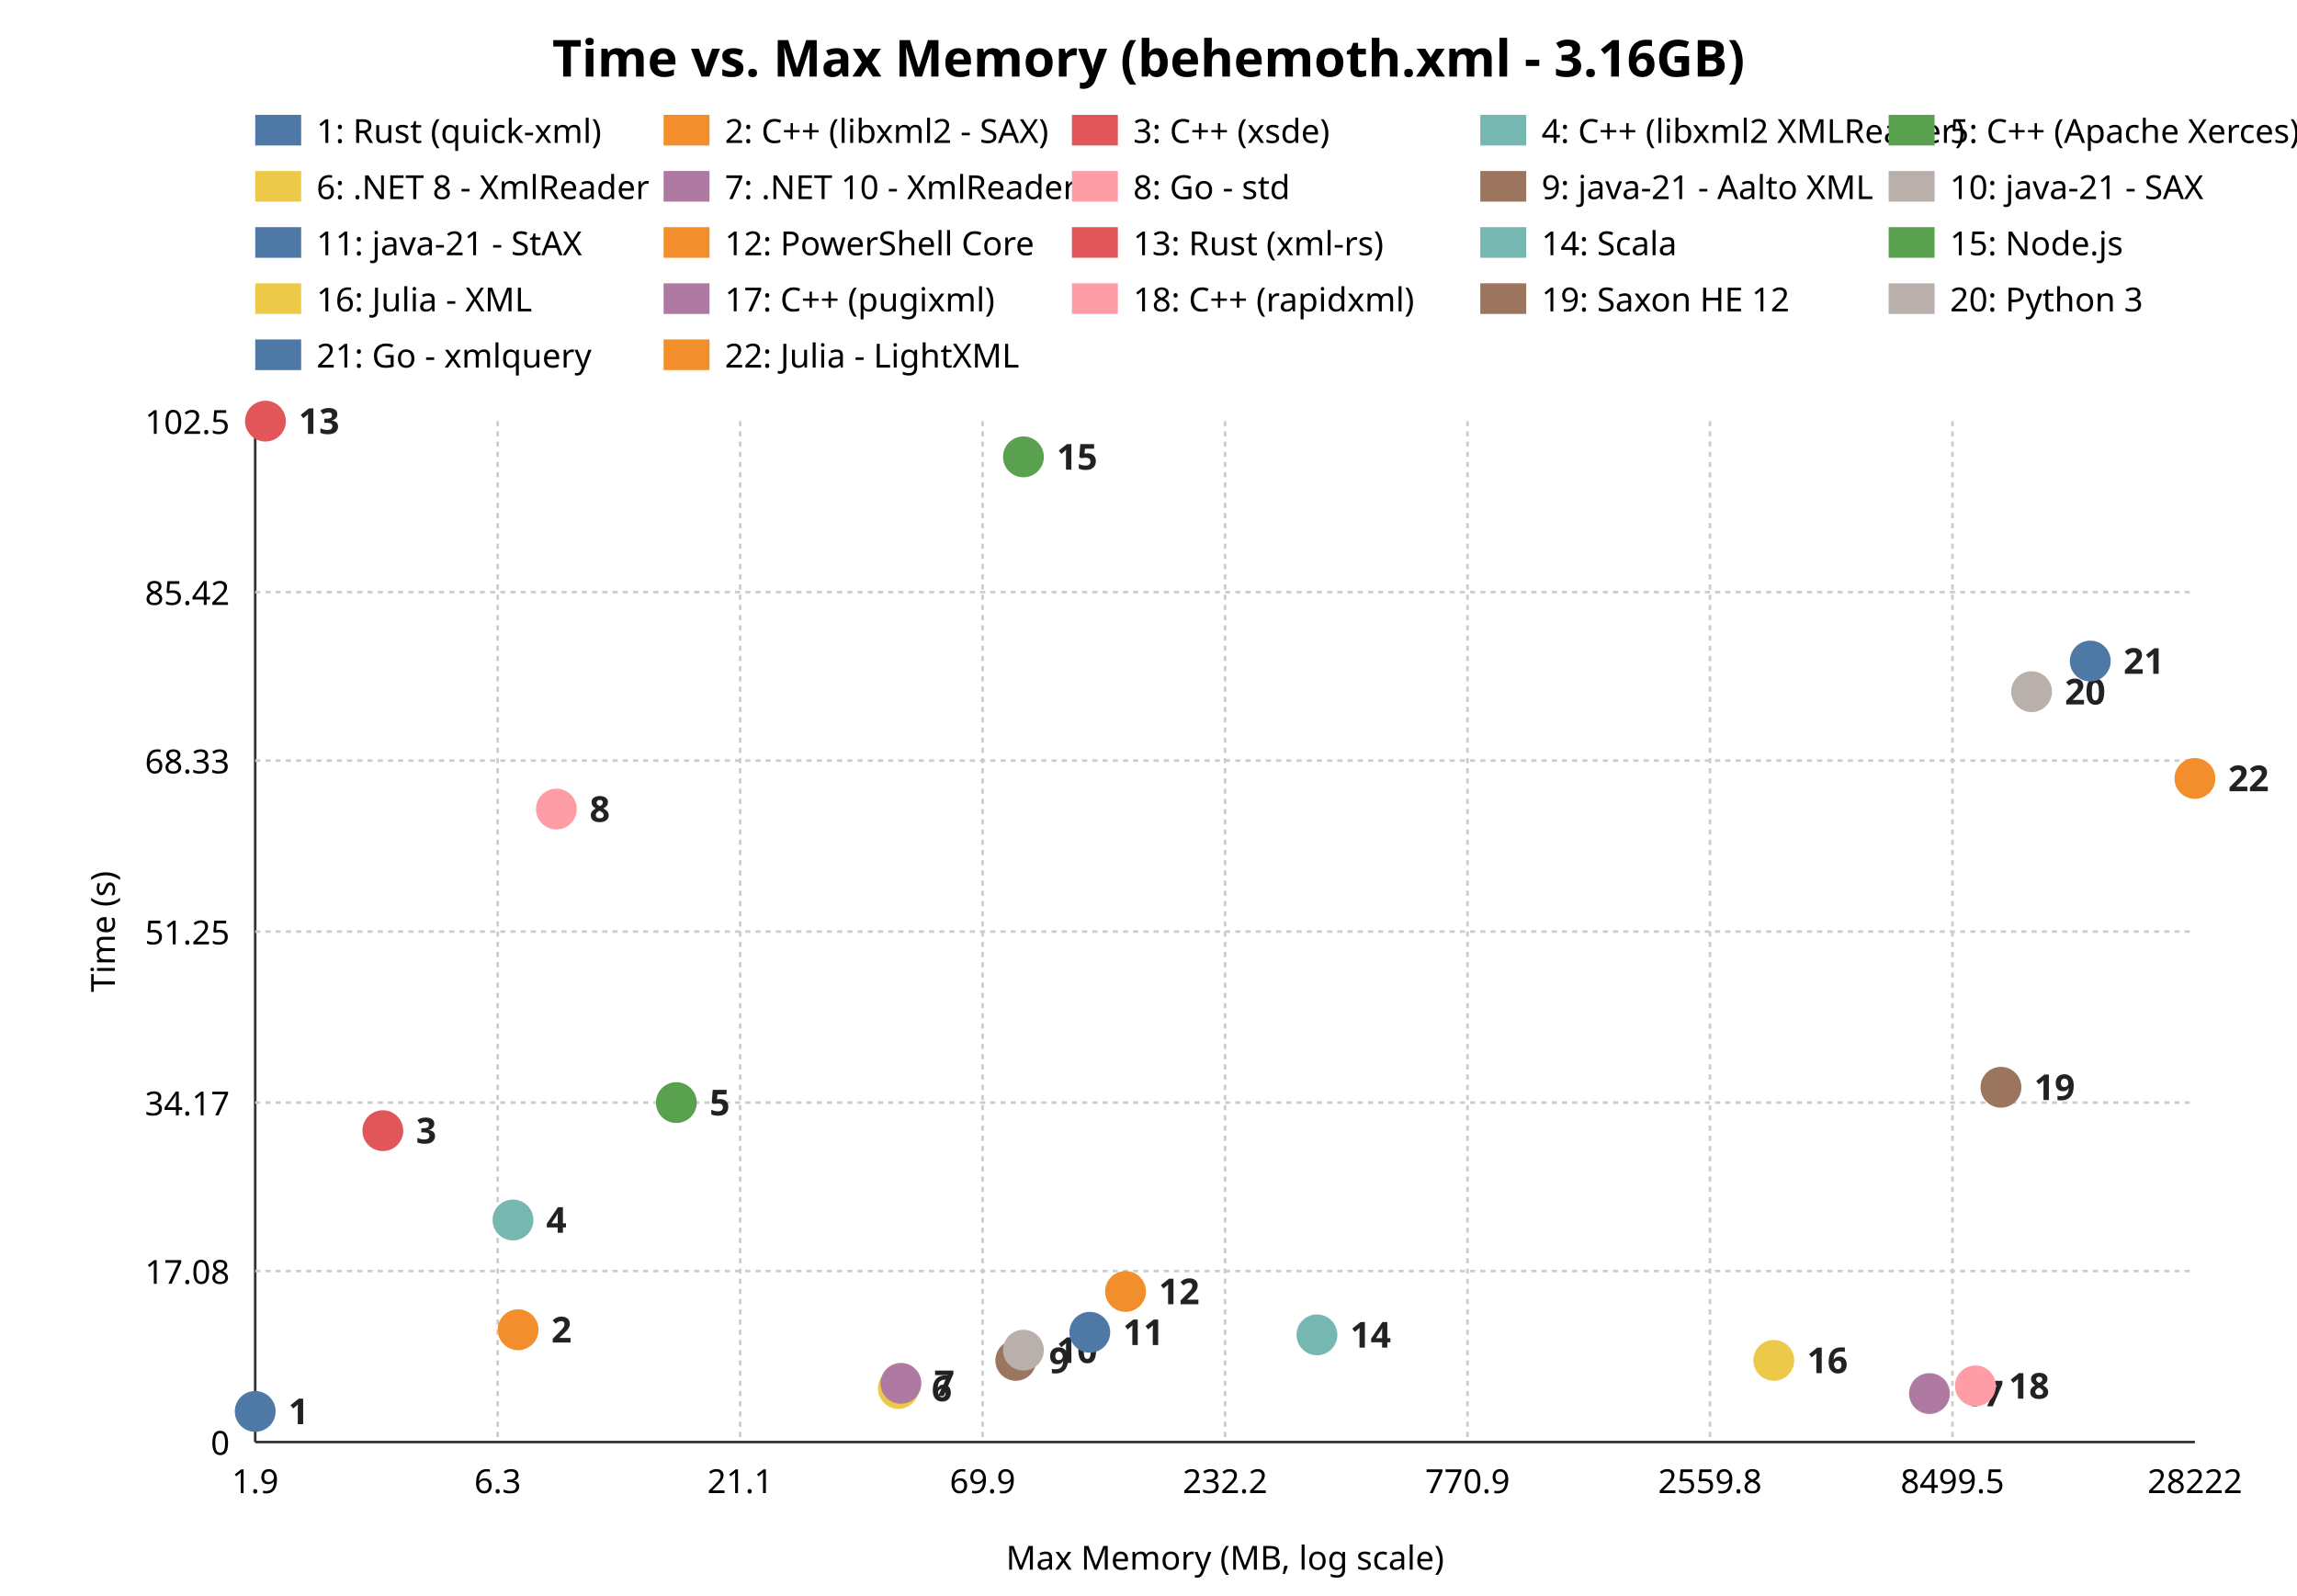
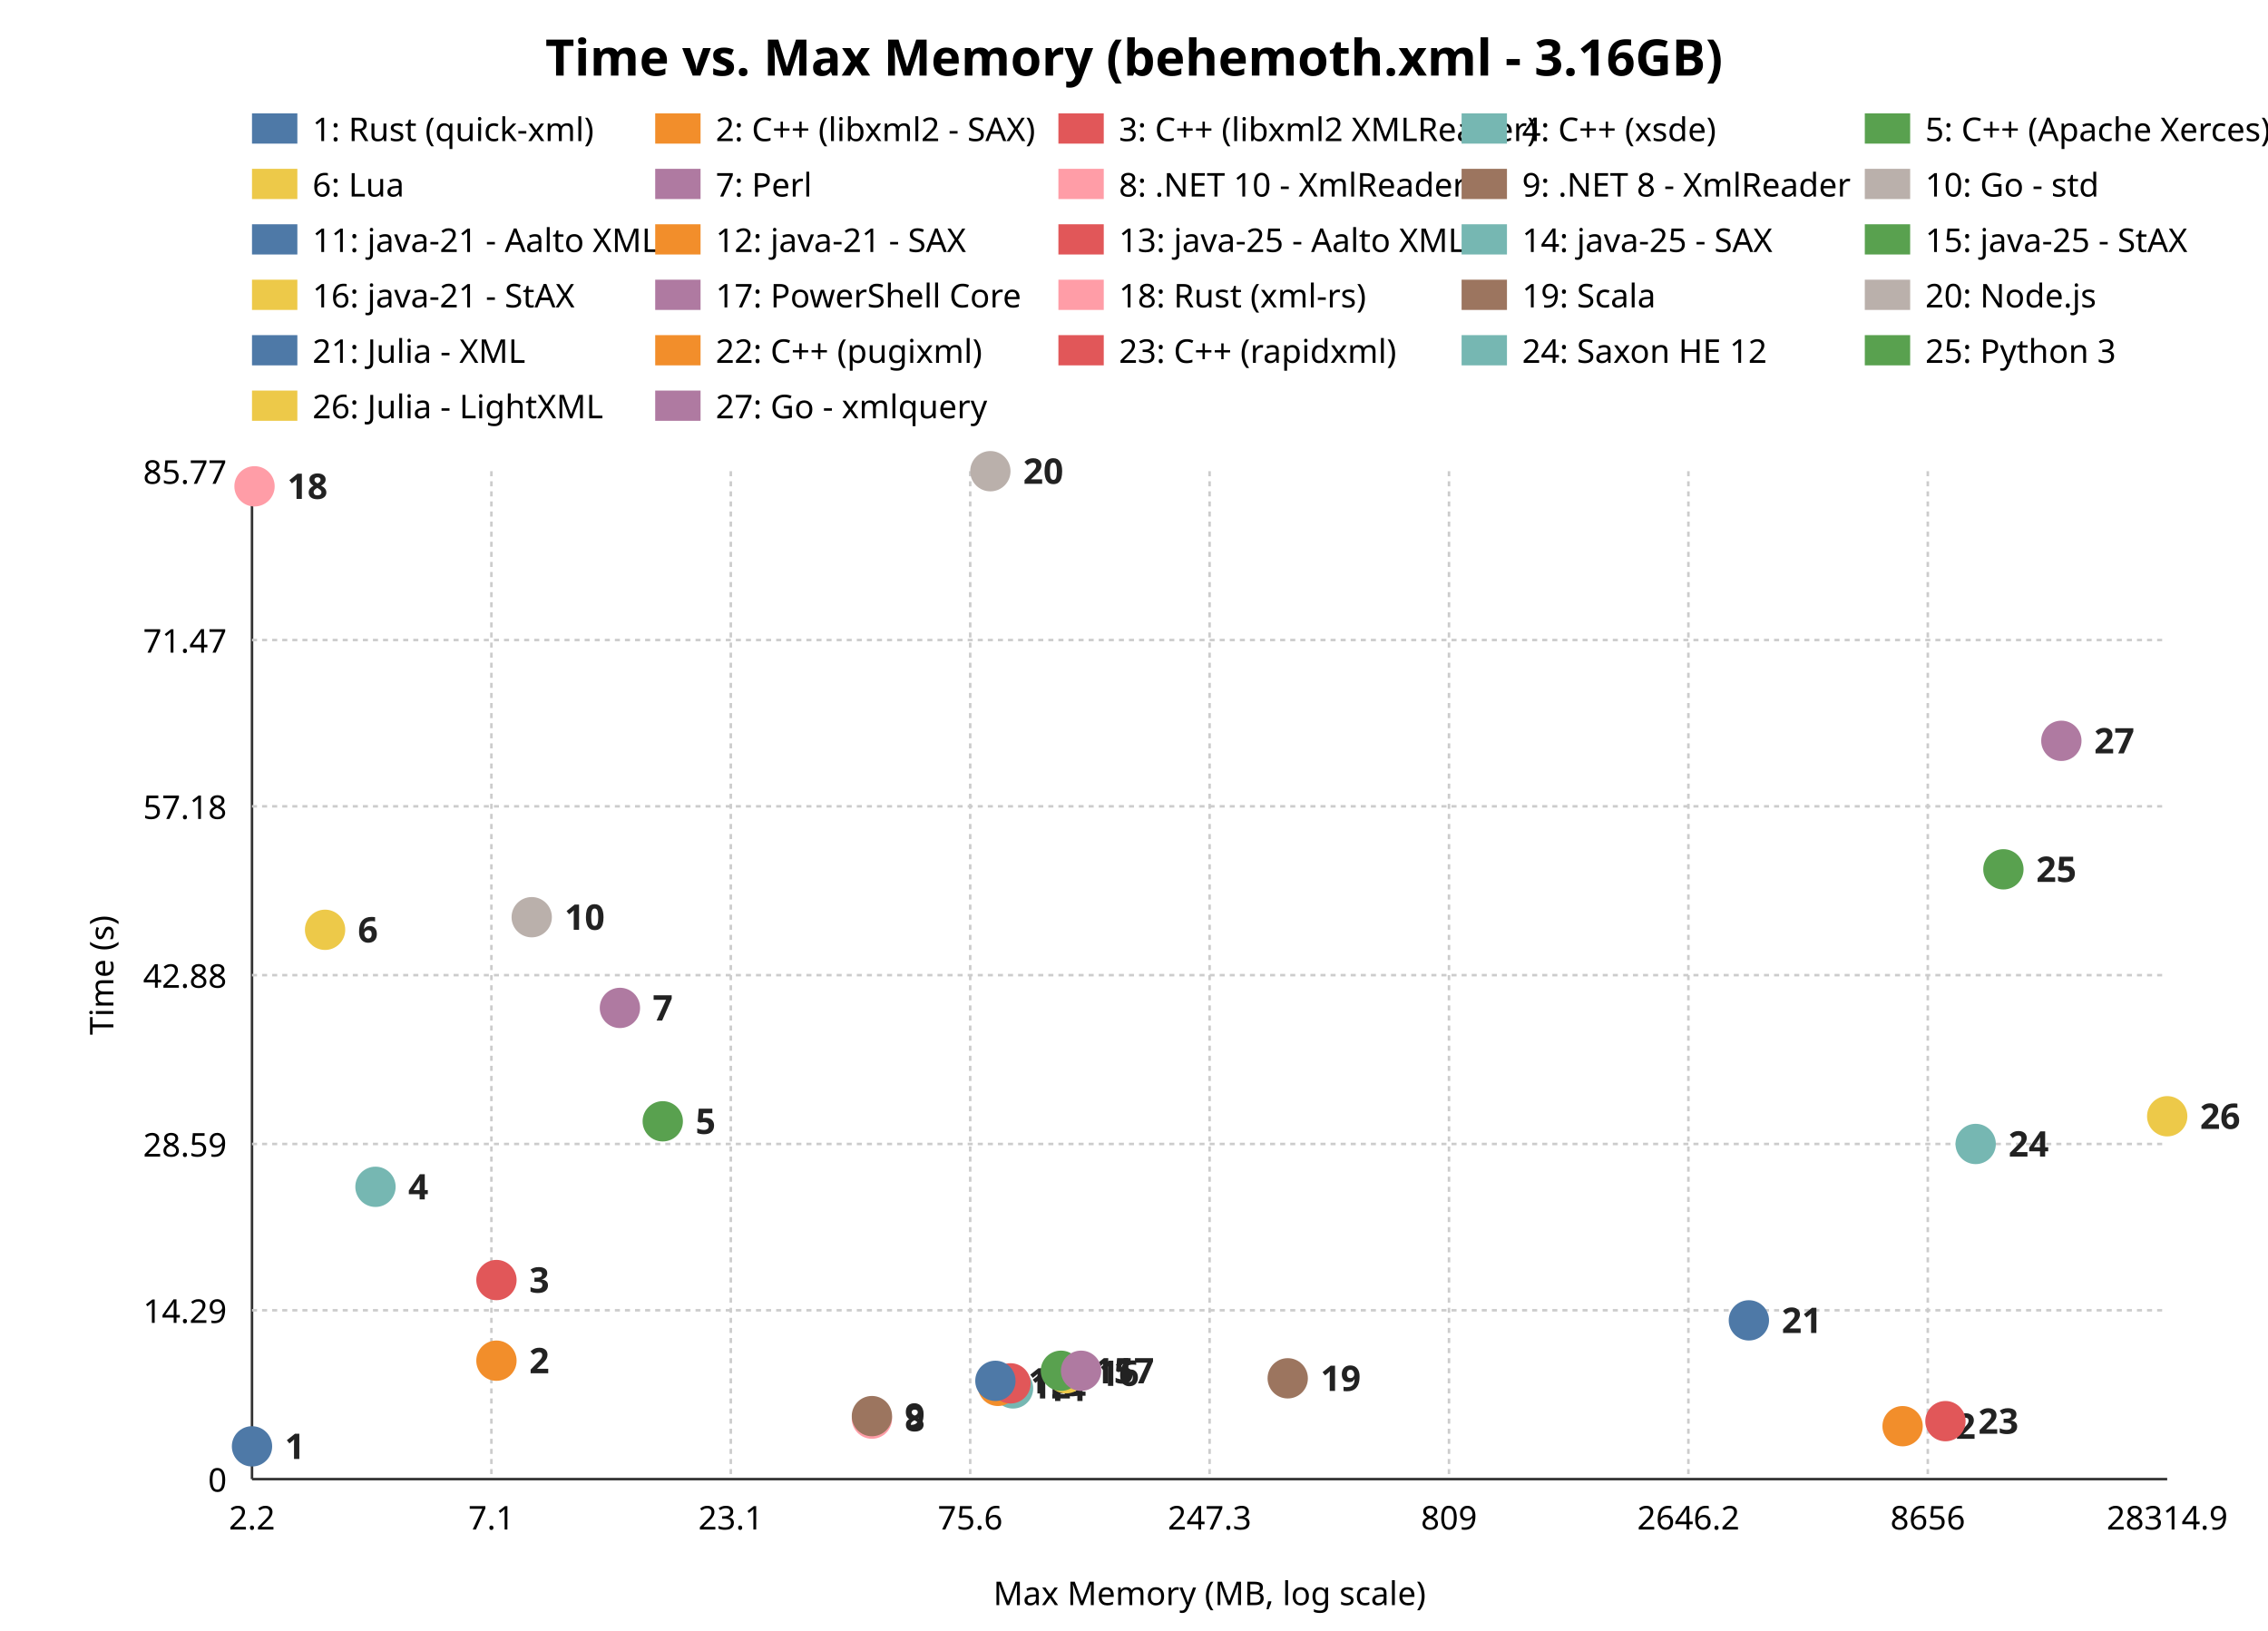
- <svg xmlns="http://www.w3.org/2000/svg" width="900" height="625" style="background-color:#fff">
+ <svg xmlns="http://www.w3.org/2000/svg" width="900" height="647" style="background-color:#fff">
  <style> .label { font: 13px sans-serif; } .legend { font: 13px sans-serif; } .axis { stroke: #333; stroke-width: 1; } .chart-title { font: bold 20px sans-serif; } .pointnum { font: bold 14px sans-serif; fill: #222; } </style>
  <text x="450" y="30" text-anchor="middle" class="chart-title">Time vs. Max Memory (behemoth.xml - 3.16GB)</text>
  <rect x="100" y="45" width="18" height="12" fill="#4e79a7" />
  <text x="124" y="56" class="legend">1: Rust (quick-xml)</text>
  <rect x="260" y="45" width="18" height="12" fill="#f28e2b" />
  <text x="284" y="56" class="legend">2: C++ (libxml2 - SAX)</text>
  <rect x="420" y="45" width="18" height="12" fill="#e15759" />
-   <text x="444" y="56" class="legend">3: C++ (xsde)</text>
+   <text x="444" y="56" class="legend">3: C++ (libxml2 XMLReader)</text>
  <rect x="580" y="45" width="18" height="12" fill="#76b7b2" />
-   <text x="604" y="56" class="legend">4: C++ (libxml2 XMLReader)</text>
+   <text x="604" y="56" class="legend">4: C++ (xsde)</text>
  <rect x="740" y="45" width="18" height="12" fill="#59a14f" />
  <text x="764" y="56" class="legend">5: C++ (Apache Xerces)</text>
  <rect x="100" y="67" width="18" height="12" fill="#edc949" />
-   <text x="124" y="78" class="legend">6: .NET 8 - XmlReader</text>
+   <text x="124" y="78" class="legend">6: Lua</text>
  <rect x="260" y="67" width="18" height="12" fill="#af7aa1" />
-   <text x="284" y="78" class="legend">7: .NET 10 - XmlReader</text>
+   <text x="284" y="78" class="legend">7: Perl</text>
  <rect x="420" y="67" width="18" height="12" fill="#ff9da7" />
-   <text x="444" y="78" class="legend">8: Go - std</text>
+   <text x="444" y="78" class="legend">8: .NET 10 - XmlReader</text>
  <rect x="580" y="67" width="18" height="12" fill="#9c755f" />
-   <text x="604" y="78" class="legend">9: java-21 - Aalto XML</text>
+   <text x="604" y="78" class="legend">9: .NET 8 - XmlReader</text>
  <rect x="740" y="67" width="18" height="12" fill="#bab0ab" />
-   <text x="764" y="78" class="legend">10: java-21 - SAX</text>
+   <text x="764" y="78" class="legend">10: Go - std</text>
  <rect x="100" y="89" width="18" height="12" fill="#4e79a7" />
-   <text x="124" y="100" class="legend">11: java-21 - StAX</text>
+   <text x="124" y="100" class="legend">11: java-21 - Aalto XML</text>
  <rect x="260" y="89" width="18" height="12" fill="#f28e2b" />
-   <text x="284" y="100" class="legend">12: PowerShell Core</text>
+   <text x="284" y="100" class="legend">12: java-21 - SAX</text>
  <rect x="420" y="89" width="18" height="12" fill="#e15759" />
-   <text x="444" y="100" class="legend">13: Rust (xml-rs)</text>
+   <text x="444" y="100" class="legend">13: java-25 - Aalto XML</text>
  <rect x="580" y="89" width="18" height="12" fill="#76b7b2" />
-   <text x="604" y="100" class="legend">14: Scala</text>
+   <text x="604" y="100" class="legend">14: java-25 - SAX</text>
  <rect x="740" y="89" width="18" height="12" fill="#59a14f" />
-   <text x="764" y="100" class="legend">15: Node.js</text>
+   <text x="764" y="100" class="legend">15: java-25 - StAX</text>
  <rect x="100" y="111" width="18" height="12" fill="#edc949" />
-   <text x="124" y="122" class="legend">16: Julia - XML</text>
+   <text x="124" y="122" class="legend">16: java-21 - StAX</text>
  <rect x="260" y="111" width="18" height="12" fill="#af7aa1" />
-   <text x="284" y="122" class="legend">17: C++ (pugixml)</text>
+   <text x="284" y="122" class="legend">17: PowerShell Core</text>
  <rect x="420" y="111" width="18" height="12" fill="#ff9da7" />
-   <text x="444" y="122" class="legend">18: C++ (rapidxml)</text>
+   <text x="444" y="122" class="legend">18: Rust (xml-rs)</text>
  <rect x="580" y="111" width="18" height="12" fill="#9c755f" />
-   <text x="604" y="122" class="legend">19: Saxon HE 12</text>
+   <text x="604" y="122" class="legend">19: Scala</text>
  <rect x="740" y="111" width="18" height="12" fill="#bab0ab" />
-   <text x="764" y="122" class="legend">20: Python 3</text>
+   <text x="764" y="122" class="legend">20: Node.js</text>
  <rect x="100" y="133" width="18" height="12" fill="#4e79a7" />
-   <text x="124" y="144" class="legend">21: Go - xmlquery</text>
+   <text x="124" y="144" class="legend">21: Julia - XML</text>
  <rect x="260" y="133" width="18" height="12" fill="#f28e2b" />
-   <text x="284" y="144" class="legend">22: Julia - LightXML</text>
-   <text x="45" y="365" text-anchor="middle" class="label" font-size="16px" transform="rotate(-90 45,365)">Time (s)</text>
-   <text x="480" y="615" text-anchor="middle" class="label" font-size="16px">Max Memory (MB, log scale)</text>
-   <line x1="100" y1="165" x2="100" y2="565" class="axis" />
-   <line x1="100" y1="565" x2="860" y2="565" class="axis" />
-   <text x="90" y="570" text-anchor="end" class="label">0</text>
-   <text x="90" y="503" text-anchor="end" class="label">17.08</text>
-   <line x1="100" y1="498" x2="860" y2="498" stroke="#ccc" stroke-dasharray="2,2" />
-   <text x="90" y="437" text-anchor="end" class="label">34.17</text>
-   <line x1="100" y1="432" x2="860" y2="432" stroke="#ccc" stroke-dasharray="2,2" />
-   <text x="90" y="370" text-anchor="end" class="label">51.25</text>
-   <line x1="100" y1="365" x2="860" y2="365" stroke="#ccc" stroke-dasharray="2,2" />
-   <text x="90" y="303" text-anchor="end" class="label">68.33</text>
-   <line x1="100" y1="298" x2="860" y2="298" stroke="#ccc" stroke-dasharray="2,2" />
-   <text x="90" y="237" text-anchor="end" class="label">85.42</text>
-   <line x1="100" y1="232" x2="860" y2="232" stroke="#ccc" stroke-dasharray="2,2" />
-   <text x="90" y="170" text-anchor="end" class="label">102.5</text>
-   <text x="100" y="585" text-anchor="middle" class="label">1.9</text>
-   <text x="195" y="585" text-anchor="middle" class="label">6.3</text>
-   <line x1="195" y1="165" x2="195" y2="565" stroke="#ccc" stroke-dasharray="2,2" />
-   <text x="290" y="585" text-anchor="middle" class="label">21.1</text>
-   <line x1="290" y1="165" x2="290" y2="565" stroke="#ccc" stroke-dasharray="2,2" />
-   <text x="385" y="585" text-anchor="middle" class="label">69.9</text>
-   <line x1="385" y1="165" x2="385" y2="565" stroke="#ccc" stroke-dasharray="2,2" />
-   <text x="480" y="585" text-anchor="middle" class="label">232.2</text>
-   <line x1="480" y1="165" x2="480" y2="565" stroke="#ccc" stroke-dasharray="2,2" />
-   <text x="575" y="585" text-anchor="middle" class="label">770.9</text>
-   <line x1="575" y1="165" x2="575" y2="565" stroke="#ccc" stroke-dasharray="2,2" />
-   <text x="670" y="585" text-anchor="middle" class="label">2559.8</text>
-   <line x1="670" y1="165" x2="670" y2="565" stroke="#ccc" stroke-dasharray="2,2" />
-   <text x="765" y="585" text-anchor="middle" class="label">8499.5</text>
-   <line x1="765" y1="165" x2="765" y2="565" stroke="#ccc" stroke-dasharray="2,2" />
-   <text x="860" y="585" text-anchor="middle" class="label">28222</text>
-   <circle cx="100" cy="553" r="8" fill="#4e79a7" />
-   <text x="113" y="558" class="pointnum">1</text>
-   <circle cx="756" cy="546" r="8" fill="#af7aa1" />
-   <text x="769" y="551" class="pointnum">17</text>
-   <circle cx="352" cy="544" r="8" fill="#edc949" />
-   <text x="365" y="549" class="pointnum">6</text>
-   <circle cx="774" cy="543" r="8" fill="#ff9da7" />
-   <text x="787" y="548" class="pointnum">18</text>
-   <circle cx="353" cy="542" r="8" fill="#af7aa1" />
-   <text x="366" y="547" class="pointnum">7</text>
-   <circle cx="398" cy="533" r="8" fill="#9c755f" />
-   <text x="411" y="538" class="pointnum">9</text>
-   <circle cx="695" cy="533" r="8" fill="#edc949" />
-   <text x="708" y="538" class="pointnum">16</text>
-   <circle cx="401" cy="529" r="8" fill="#bab0ab" />
-   <text x="414" y="534" class="pointnum">10</text>
-   <circle cx="516" cy="523" r="8" fill="#76b7b2" />
-   <text x="529" y="528" class="pointnum">14</text>
-   <circle cx="427" cy="522" r="8" fill="#4e79a7" />
-   <text x="440" y="527" class="pointnum">11</text>
-   <circle cx="203" cy="521" r="8" fill="#f28e2b" />
-   <text x="216" y="526" class="pointnum">2</text>
-   <circle cx="441" cy="506" r="8" fill="#f28e2b" />
-   <text x="454" y="511" class="pointnum">12</text>
-   <circle cx="201" cy="478" r="8" fill="#76b7b2" />
-   <text x="214" y="483" class="pointnum">4</text>
-   <circle cx="150" cy="443" r="8" fill="#e15759" />
-   <text x="163" y="448" class="pointnum">3</text>
-   <circle cx="265" cy="432" r="8" fill="#59a14f" />
-   <text x="278" y="437" class="pointnum">5</text>
-   <circle cx="784" cy="426" r="8" fill="#9c755f" />
-   <text x="797" y="431" class="pointnum">19</text>
-   <circle cx="218" cy="317" r="8" fill="#ff9da7" />
-   <text x="231" y="322" class="pointnum">8</text>
-   <circle cx="860" cy="305" r="8" fill="#f28e2b" />
-   <text x="873" y="310" class="pointnum">22</text>
-   <circle cx="796" cy="271" r="8" fill="#bab0ab" />
-   <text x="809" y="276" class="pointnum">20</text>
-   <circle cx="819" cy="259" r="8" fill="#4e79a7" />
-   <text x="832" y="264" class="pointnum">21</text>
-   <circle cx="401" cy="179" r="8" fill="#59a14f" />
-   <text x="414" y="184" class="pointnum">15</text>
-   <circle cx="104" cy="165" r="8" fill="#e15759" />
-   <text x="117" y="170" class="pointnum">13</text>
+   <text x="284" y="144" class="legend">22: C++ (pugixml)</text>
+   <rect x="420" y="133" width="18" height="12" fill="#e15759" />
+   <text x="444" y="144" class="legend">23: C++ (rapidxml)</text>
+   <rect x="580" y="133" width="18" height="12" fill="#76b7b2" />
+   <text x="604" y="144" class="legend">24: Saxon HE 12</text>
+   <rect x="740" y="133" width="18" height="12" fill="#59a14f" />
+   <text x="764" y="144" class="legend">25: Python 3</text>
+   <rect x="100" y="155" width="18" height="12" fill="#edc949" />
+   <text x="124" y="166" class="legend">26: Julia - LightXML</text>
+   <rect x="260" y="155" width="18" height="12" fill="#af7aa1" />
+   <text x="284" y="166" class="legend">27: Go - xmlquery</text>
+   <text x="45" y="387" text-anchor="middle" class="label" font-size="16px" transform="rotate(-90 45,387)">Time (s)</text>
+   <text x="480" y="637" text-anchor="middle" class="label" font-size="16px">Max Memory (MB, log scale)</text>
+   <line x1="100" y1="187" x2="100" y2="587" class="axis" />
+   <line x1="100" y1="587" x2="860" y2="587" class="axis" />
+   <text x="90" y="592" text-anchor="end" class="label">0</text>
+   <text x="90" y="525" text-anchor="end" class="label">14.29</text>
+   <line x1="100" y1="520" x2="860" y2="520" stroke="#ccc" stroke-dasharray="2,2" />
+   <text x="90" y="459" text-anchor="end" class="label">28.59</text>
+   <line x1="100" y1="454" x2="860" y2="454" stroke="#ccc" stroke-dasharray="2,2" />
+   <text x="90" y="392" text-anchor="end" class="label">42.88</text>
+   <line x1="100" y1="387" x2="860" y2="387" stroke="#ccc" stroke-dasharray="2,2" />
+   <text x="90" y="325" text-anchor="end" class="label">57.18</text>
+   <line x1="100" y1="320" x2="860" y2="320" stroke="#ccc" stroke-dasharray="2,2" />
+   <text x="90" y="259" text-anchor="end" class="label">71.47</text>
+   <line x1="100" y1="254" x2="860" y2="254" stroke="#ccc" stroke-dasharray="2,2" />
+   <text x="90" y="192" text-anchor="end" class="label">85.77</text>
+   <text x="100" y="607" text-anchor="middle" class="label">2.2</text>
+   <text x="195" y="607" text-anchor="middle" class="label">7.1</text>
+   <line x1="195" y1="187" x2="195" y2="587" stroke="#ccc" stroke-dasharray="2,2" />
+   <text x="290" y="607" text-anchor="middle" class="label">23.1</text>
+   <line x1="290" y1="187" x2="290" y2="587" stroke="#ccc" stroke-dasharray="2,2" />
+   <text x="385" y="607" text-anchor="middle" class="label">75.6</text>
+   <line x1="385" y1="187" x2="385" y2="587" stroke="#ccc" stroke-dasharray="2,2" />
+   <text x="480" y="607" text-anchor="middle" class="label">247.3</text>
+   <line x1="480" y1="187" x2="480" y2="587" stroke="#ccc" stroke-dasharray="2,2" />
+   <text x="575" y="607" text-anchor="middle" class="label">809</text>
+   <line x1="575" y1="187" x2="575" y2="587" stroke="#ccc" stroke-dasharray="2,2" />
+   <text x="670" y="607" text-anchor="middle" class="label">2646.2</text>
+   <line x1="670" y1="187" x2="670" y2="587" stroke="#ccc" stroke-dasharray="2,2" />
+   <text x="765" y="607" text-anchor="middle" class="label">8656</text>
+   <line x1="765" y1="187" x2="765" y2="587" stroke="#ccc" stroke-dasharray="2,2" />
+   <text x="860" y="607" text-anchor="middle" class="label">28314.9</text>
+   <circle cx="100" cy="574" r="8" fill="#4e79a7" />
+   <text x="113" y="579" class="pointnum">1</text>
+   <circle cx="755" cy="566" r="8" fill="#f28e2b" />
+   <text x="768" y="571" class="pointnum">22</text>
+   <circle cx="772" cy="564" r="8" fill="#e15759" />
+   <text x="785" y="569" class="pointnum">23</text>
+   <circle cx="346" cy="563" r="8" fill="#ff9da7" />
+   <text x="359" y="568" class="pointnum">8</text>
+   <circle cx="346" cy="562" r="8" fill="#9c755f" />
+   <text x="359" y="567" class="pointnum">9</text>
+   <circle cx="402" cy="551" r="8" fill="#76b7b2" />
+   <text x="415" y="556" class="pointnum">14</text>
+   <circle cx="396" cy="550" r="8" fill="#f28e2b" />
+   <text x="409" y="555" class="pointnum">12</text>
+   <circle cx="401" cy="549" r="8" fill="#e15759" />
+   <text x="414" y="554" class="pointnum">13</text>
+   <circle cx="395" cy="548" r="8" fill="#4e79a7" />
+   <text x="408" y="553" class="pointnum">11</text>
+   <circle cx="511" cy="547" r="8" fill="#9c755f" />
+   <text x="524" y="552" class="pointnum">19</text>
+   <circle cx="423" cy="545" r="8" fill="#edc949" />
+   <text x="436" y="550" class="pointnum">16</text>
+   <circle cx="421" cy="544" r="8" fill="#59a14f" />
+   <text x="434" y="549" class="pointnum">15</text>
+   <circle cx="429" cy="544" r="8" fill="#af7aa1" />
+   <text x="442" y="549" class="pointnum">17</text>
+   <circle cx="197" cy="540" r="8" fill="#f28e2b" />
+   <text x="210" y="545" class="pointnum">2</text>
+   <circle cx="694" cy="524" r="8" fill="#4e79a7" />
+   <text x="707" y="529" class="pointnum">21</text>
+   <circle cx="197" cy="508" r="8" fill="#e15759" />
+   <text x="210" y="513" class="pointnum">3</text>
+   <circle cx="149" cy="471" r="8" fill="#76b7b2" />
+   <text x="162" y="476" class="pointnum">4</text>
+   <circle cx="784" cy="454" r="8" fill="#76b7b2" />
+   <text x="797" y="459" class="pointnum">24</text>
+   <circle cx="263" cy="445" r="8" fill="#59a14f" />
+   <text x="276" y="450" class="pointnum">5</text>
+   <circle cx="860" cy="443" r="8" fill="#edc949" />
+   <text x="873" y="448" class="pointnum">26</text>
+   <circle cx="246" cy="400" r="8" fill="#af7aa1" />
+   <text x="259" y="405" class="pointnum">7</text>
+   <circle cx="129" cy="369" r="8" fill="#edc949" />
+   <text x="142" y="374" class="pointnum">6</text>
+   <circle cx="211" cy="364" r="8" fill="#bab0ab" />
+   <text x="224" y="369" class="pointnum">10</text>
+   <circle cx="795" cy="345" r="8" fill="#59a14f" />
+   <text x="808" y="350" class="pointnum">25</text>
+   <circle cx="818" cy="294" r="8" fill="#af7aa1" />
+   <text x="831" y="299" class="pointnum">27</text>
+   <circle cx="101" cy="193" r="8" fill="#ff9da7" />
+   <text x="114" y="198" class="pointnum">18</text>
+   <circle cx="393" cy="187" r="8" fill="#bab0ab" />
+   <text x="406" y="192" class="pointnum">20</text>
</svg>
